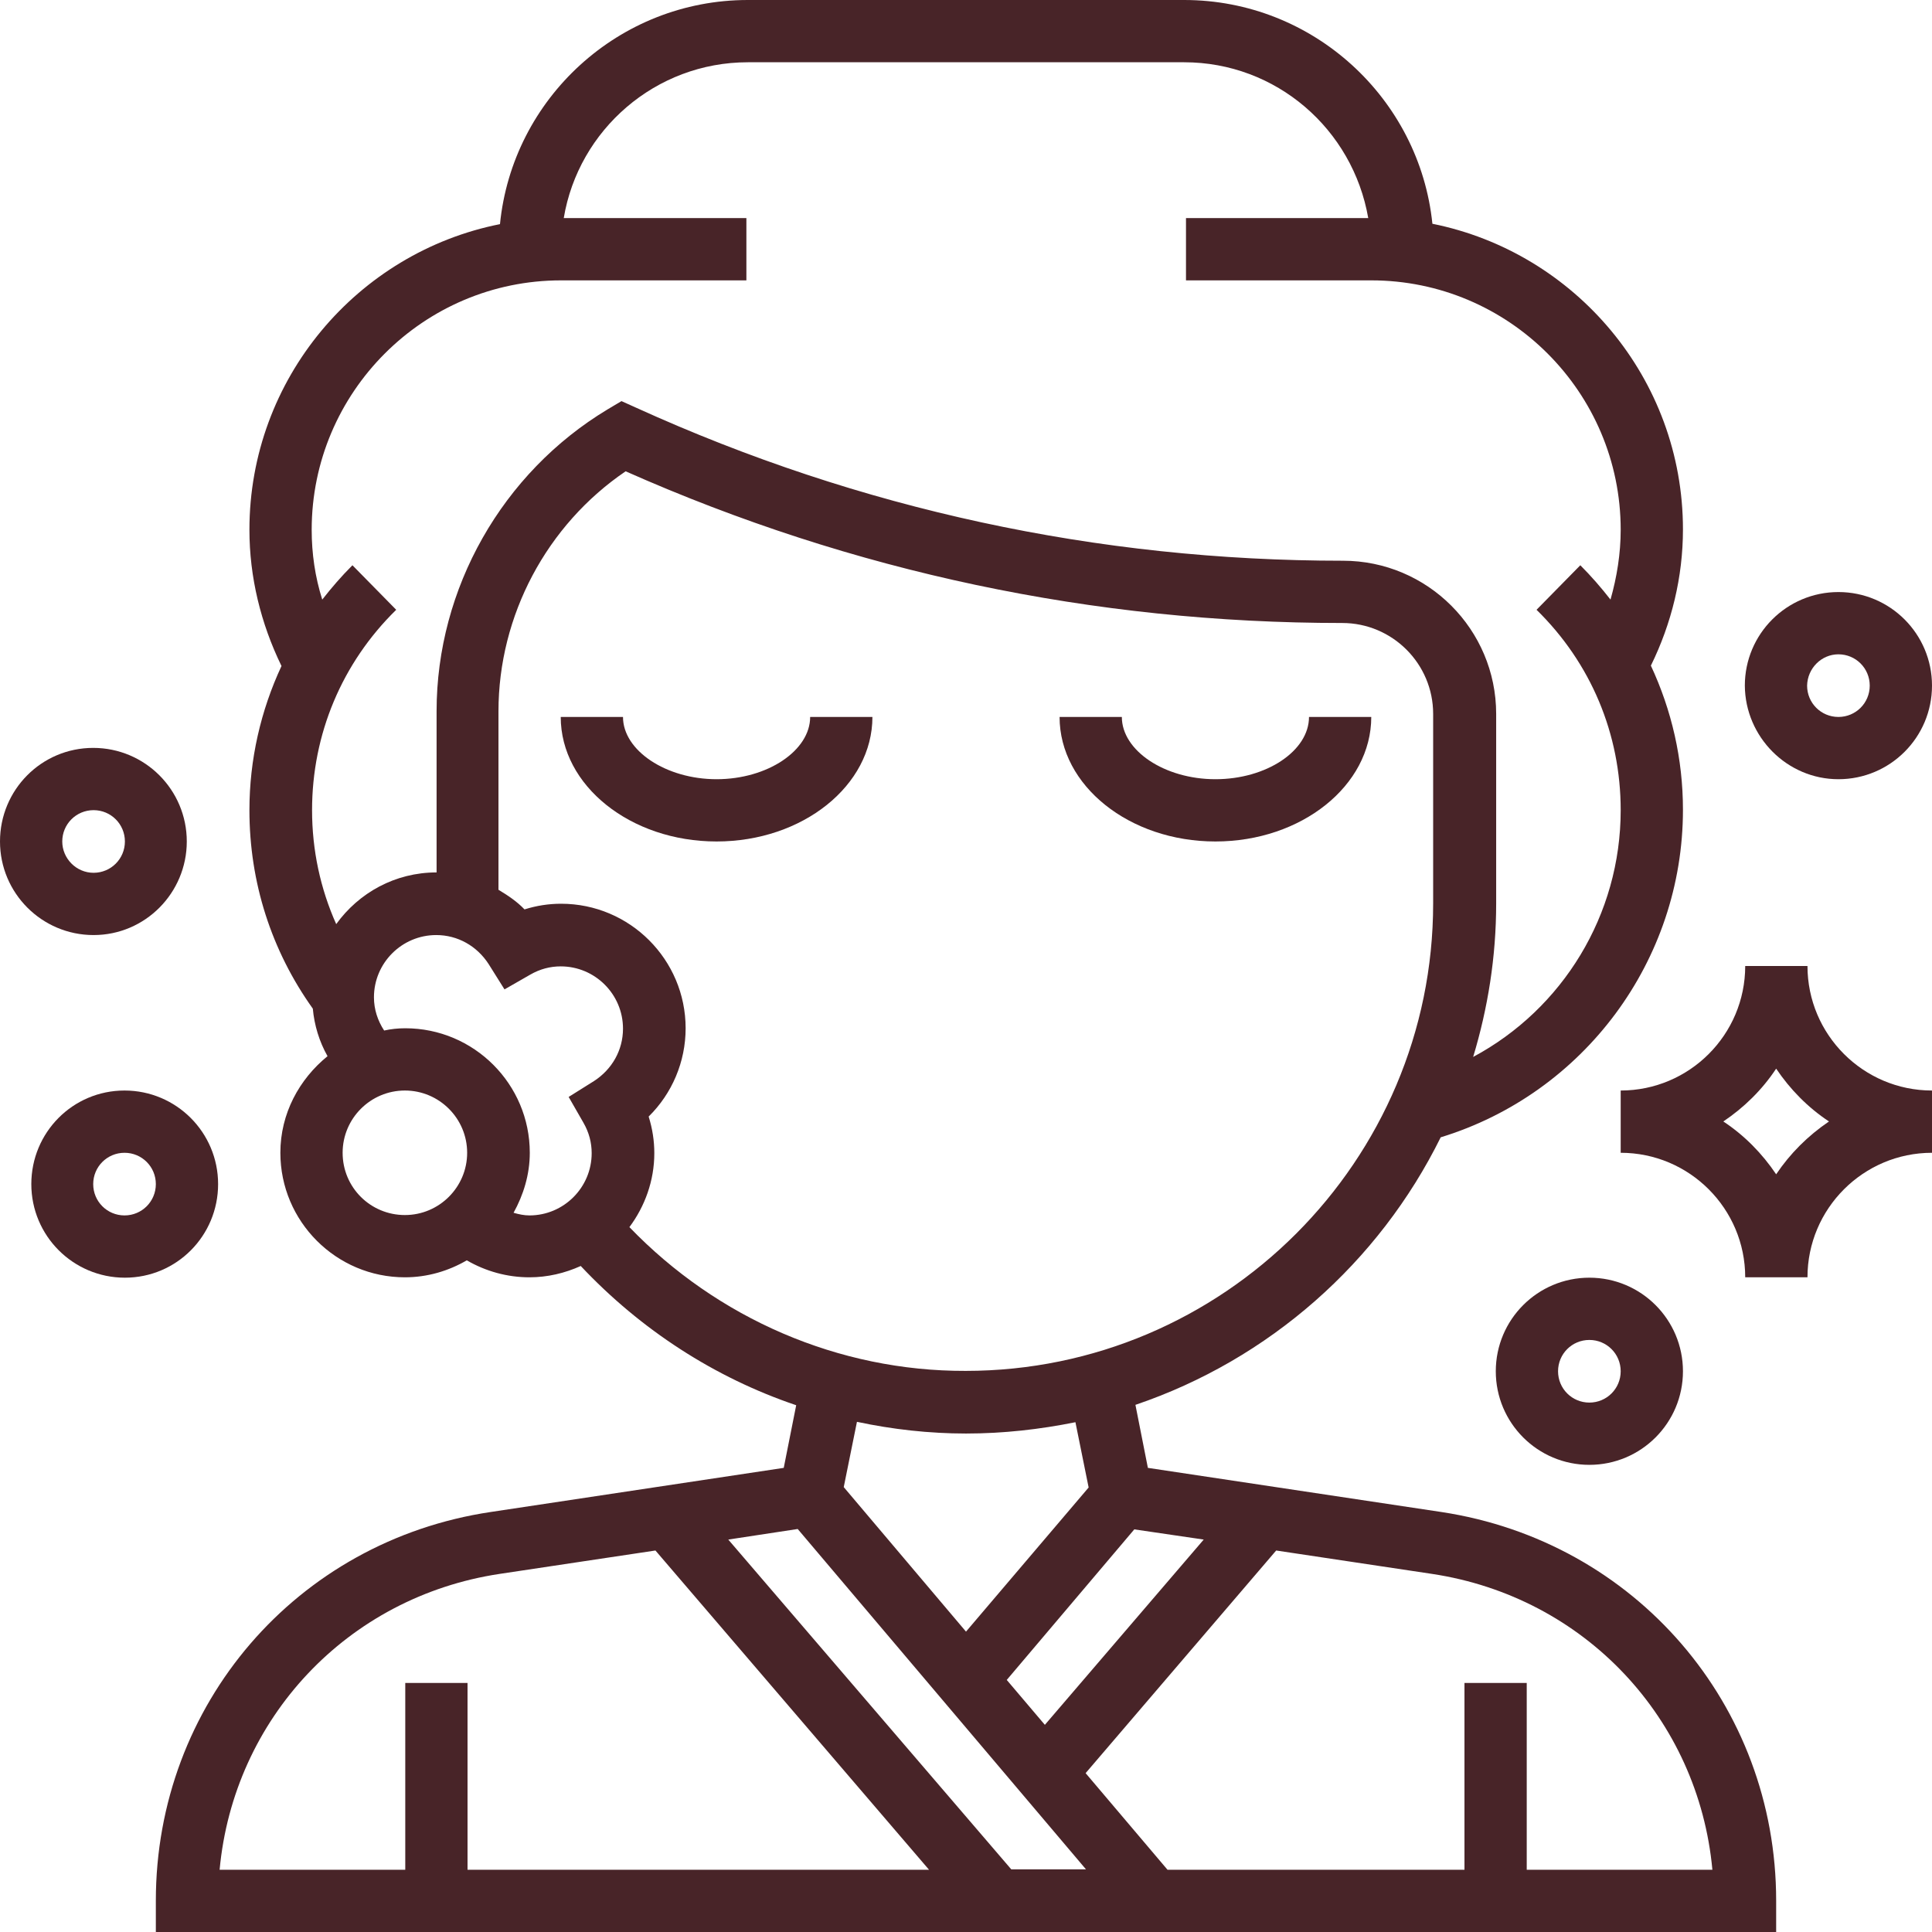
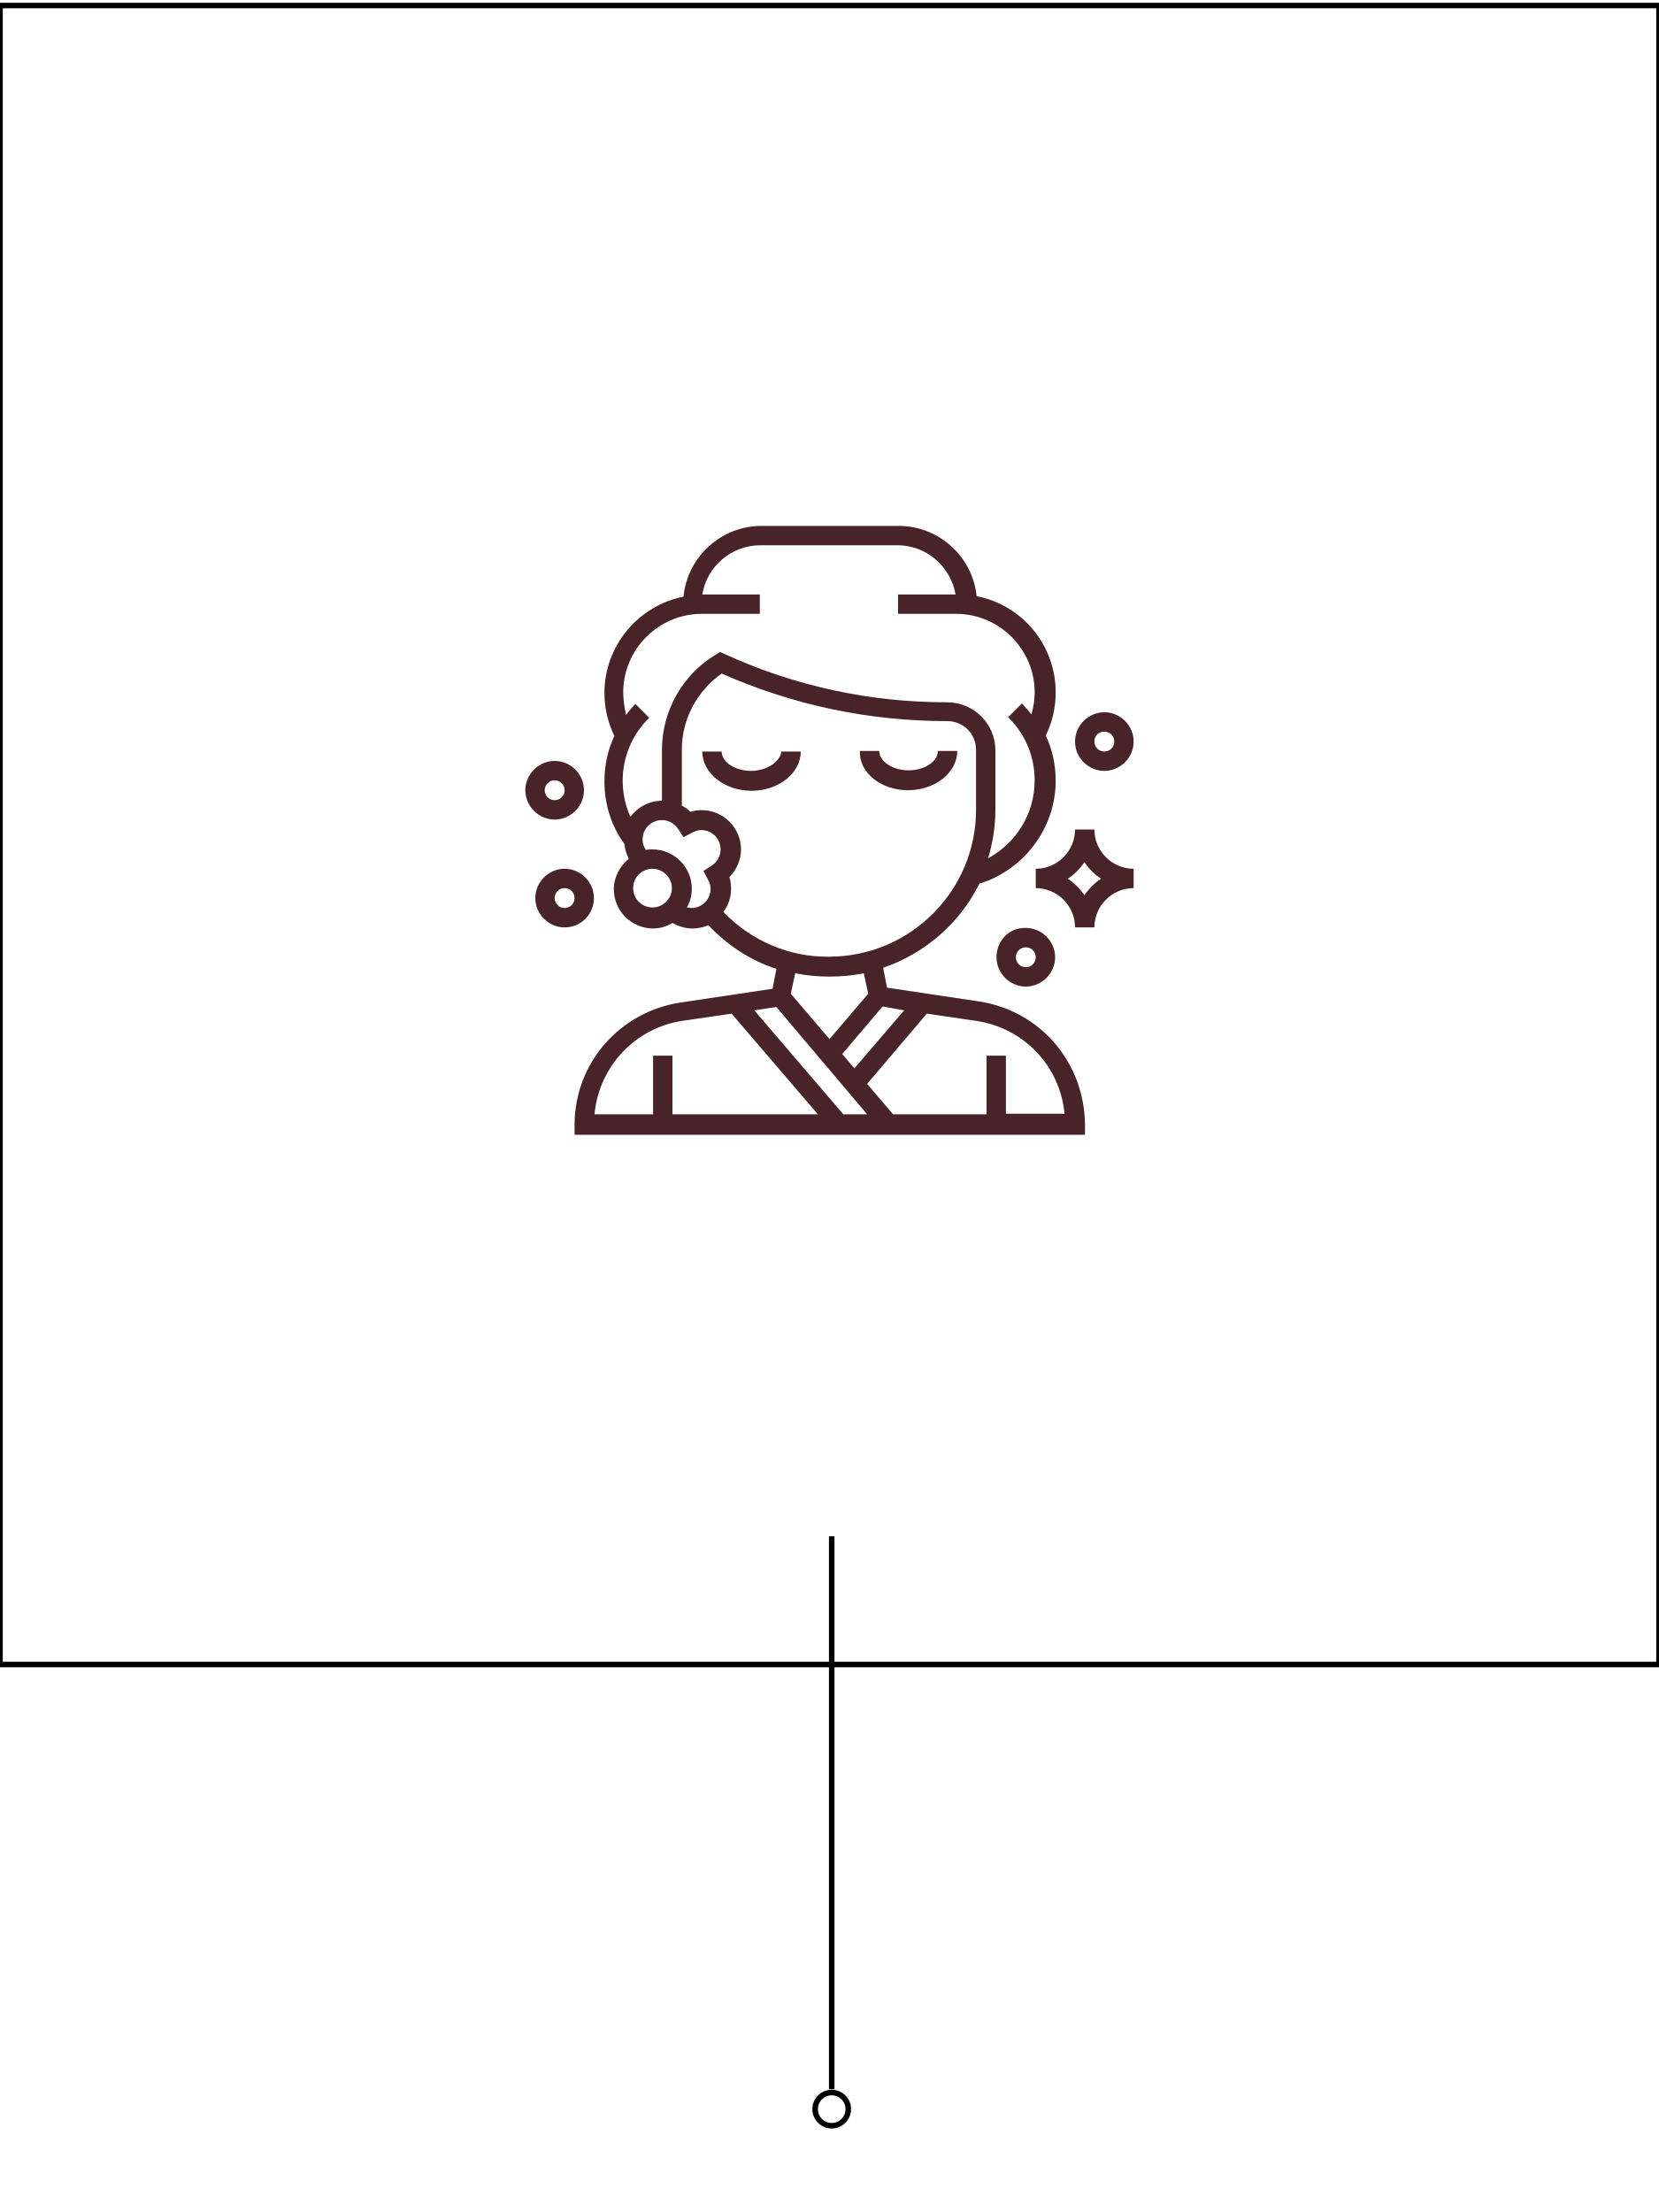
- <svg xmlns="http://www.w3.org/2000/svg" version="1.1" id="Layer_5" x="0px" y="0px" viewBox="0 0 512 512" style="enable-background:new 0 0 512 512;" xml:space="preserve">
+ <svg xmlns="http://www.w3.org/2000/svg" version="1.1" id="레이어_1" x="0px" y="0px" viewBox="0 0 300 400" style="enable-background:new 0 0 300 400;" xml:space="preserve">
  <style type="text/css">
- 	.st0{fill:#482428;}
+ 	.st0{fill:none;stroke:#000000;stroke-miterlimit:10;}
+ 	.st1{fill:#482327;}
</style>
+   <rect y="1" class="st0" width="300" height="300" />
+   <line class="st0" x1="150.4" y1="277.8" x2="150.4" y2="377.8" />
+   <circle class="st0" cx="150.4" cy="381.4" r="3" />
  <g>
-     <path class="st0" d="M382,400.7l-77.8-11.7l-3.3-16.7c35.4-12,64.5-37.7,80.9-70.9c37.9-11.6,64.2-46.8,64.2-86.8   c0-13.5-3-26.4-8.5-38.2c5.5-11.2,8.5-23.5,8.5-36.1c0-40-28.6-73.4-66.4-81C376.2,26.1,348,0,313.8,0H198.2   c-34.2,0-62.4,26.1-65.7,59.4c-37.8,7.5-66.4,41-66.4,81c0,12.5,3,24.8,8.5,36.1c-5.5,11.8-8.5,24.8-8.5,38.2   c0,19.1,5.8,37.2,16.8,52.6c0.4,4.4,1.7,8.7,3.9,12.6c-7.5,6.1-12.5,15.2-12.5,25.6c0,18.2,14.8,33,33,33c6,0,11.6-1.7,16.4-4.5   c5,2.9,10.7,4.5,16.6,4.5c4.8,0,9.4-1.1,13.6-3c15.9,16.9,35.5,29.6,57.1,36.9l-3.3,16.6L130,400.7c-51.4,7.7-88.7,51-88.7,103v8.3   h429.4v-8.3C470.7,451.8,433.4,408.5,382,400.7z M319,408l-42.1,49.1l-10.1-11.9l33.8-39.9L319,408z M82.6,140.4   c0-36.4,29.6-66.1,66.1-66.1h49.1V57.8h-48.4c3.9-23.4,24.3-41.3,48.8-41.3h115.6c24.4,0,44.7,17.7,48.8,41.3h-48.3v16.5h49.1   c36.4,0,66.1,29.6,66.1,66.1c0,6.3-1,12.5-2.7,18.5c-2.5-3.2-5.1-6.2-8-9.1l-11.6,11.8c14.4,14.1,22.3,32.9,22.3,53.1   c0,27.8-15.4,52.7-39.1,65.4c3.9-12.9,6.1-26.5,6.1-40.7v-50.2c0-22.4-18.2-40.6-40.6-40.6c-65,0-128-13.6-187.2-40.5l-4-1.8   l-3.7,2.2c-27.9,16.8-45.3,47.4-45.3,80l0,42.7h0c-11,0-20.6,5.4-26.6,13.7c-4.2-9.4-6.4-19.6-6.4-30.2c0-20.1,7.9-39,22.3-53.1   l-11.6-11.8c-2.9,2.9-5.5,5.9-8,9.1C83.5,152.9,82.6,146.7,82.6,140.4L82.6,140.4z M90.8,305.5c0-9.1,7.4-16.5,16.5-16.5   s16.5,7.4,16.5,16.5c0,9.1-7.4,16.5-16.5,16.5S90.8,314.7,90.8,305.5z M136.1,321.4c2.6-4.7,4.3-10.1,4.3-15.9   c0-18.2-14.8-33-33-33c-1.9,0-3.8,0.2-5.6,0.6c-1.7-2.6-2.7-5.6-2.7-8.8c0-9.1,7.4-16.5,16.5-16.5c5.7,0,10.8,2.9,13.9,7.7l4.2,6.7   l6.8-3.9c2.6-1.5,5.3-2.2,8.1-2.2c9.1,0,16.5,7.4,16.5,16.5c0,5.7-2.9,10.8-7.7,13.9l-6.7,4.2l3.9,6.8c1.5,2.6,2.2,5.3,2.2,8.1   c0,9.1-7.4,16.5-16.5,16.5C138.9,322.1,137.5,321.8,136.1,321.4L136.1,321.4z M166.8,325.2c4.1-5.5,6.6-12.3,6.6-19.6   c0-3.3-0.5-6.5-1.5-9.7c6.2-6.1,9.8-14.5,9.8-23.4c0-18.2-14.8-33-33-33c-3.3,0-6.5,0.5-9.7,1.5c-2-2.1-4.4-3.7-6.9-5.2l0-47.3   c0-25.4,12.8-49.4,33.7-63.6c60.2,26.7,124,40.2,189.9,40.2c13.3,0,24.1,10.8,24.1,24.1v50.2c0,68.3-55.6,123.9-123.9,123.9   C222.2,363.4,190.1,349.4,166.8,325.2L166.8,325.2z M256,379.9c9.9,0,19.6-1.1,29-3l3.5,17.3L256,432.4l-32.4-38.3l3.5-17.3   C236.5,378.8,246.2,379.9,256,379.9z M211.4,405.2l76.4,90.2H268L193,408L211.4,405.2z M132.4,417.1l41.3-6.2l72.5,84.6H123.9   v-49.5h-16.5v49.5H58.2C61.9,455.5,92,423.2,132.4,417.1L132.4,417.1z M404.6,495.5v-49.5h-16.5v49.5h-78.7l-21.7-25.6l50.5-59   l41.3,6.2c40.5,6.1,70.6,38.4,74.3,78.4H404.6z" />
-     <path class="st0" d="M322.1,223c22.8,0,41.3-14.8,41.3-33h-16.5c0,9-11.3,16.5-24.8,16.5s-24.8-7.6-24.8-16.5h-16.5   C280.8,208.2,299.3,223,322.1,223z" />
-     <path class="st0" d="M189.9,206.5c-13.4,0-24.8-7.6-24.8-16.5h-16.5c0,18.2,18.5,33,41.3,33s41.3-14.8,41.3-33h-16.5   C214.7,198.9,203.4,206.5,189.9,206.5z" />
-     <path class="st0" d="M49.5,223c0-13.7-11.1-24.8-24.8-24.8S0,209.3,0,223s11.1,24.8,24.8,24.8S49.5,236.6,49.5,223z M16.5,223   c0-4.6,3.7-8.3,8.3-8.3s8.3,3.7,8.3,8.3s-3.7,8.3-8.3,8.3S16.5,227.5,16.5,223z" />
-     <path class="st0" d="M57.8,313.8c0-13.7-11.1-24.8-24.8-24.8S8.3,300.1,8.3,313.8c0,13.7,11.1,24.8,24.8,24.8   S57.8,327.5,57.8,313.8z M33,322.1c-4.6,0-8.3-3.7-8.3-8.3s3.7-8.3,8.3-8.3s8.3,3.7,8.3,8.3S37.6,322.1,33,322.1z" />
-     <path class="st0" d="M396.4,363.4c0,13.7,11.1,24.8,24.8,24.8c13.7,0,24.8-11.1,24.8-24.8c0-13.7-11.1-24.8-24.8-24.8   C407.5,338.6,396.4,349.7,396.4,363.4z M421.2,355.1c4.6,0,8.3,3.7,8.3,8.3c0,4.6-3.7,8.3-8.3,8.3s-8.3-3.7-8.3-8.3   C412.9,358.8,416.6,355.1,421.2,355.1z" />
-     <path class="st0" d="M487.2,206.5c13.7,0,24.8-11.1,24.8-24.8c0-13.7-11.1-24.8-24.8-24.8c-13.7,0-24.8,11.1-24.8,24.8   C462.5,195.3,473.6,206.5,487.2,206.5z M487.2,173.4c4.6,0,8.3,3.7,8.3,8.3c0,4.6-3.7,8.3-8.3,8.3s-8.3-3.7-8.3-8.3   C479,177.1,482.7,173.4,487.2,173.4z" />
-     <path class="st0" d="M479,256h-16.5c0,18.2-14.8,33-33,33v16.5c18.2,0,33,14.8,33,33H479c0-18.2,14.8-33,33-33V289   C493.8,289,479,274.2,479,256z M470.7,311.2c-3.7-5.5-8.4-10.3-14-14c5.5-3.7,10.3-8.4,14-14c3.7,5.5,8.4,10.3,14,14   C479.1,301,474.4,305.7,470.7,311.2z" />
+     <path class="st1" d="M177.1,181.1l-16.7-2.5l-0.7-3.6c7.6-2.6,13.9-8.1,17.4-15.2c8.1-2.5,13.8-10.1,13.8-18.6   c0-2.9-0.6-5.7-1.8-8.2c1.2-2.4,1.8-5,1.8-7.8c0-8.6-6.1-15.8-14.3-17.4c-0.7-7.1-6.8-12.7-14.1-12.7h-24.8   c-7.3,0-13.4,5.6-14.1,12.8c-8.1,1.6-14.3,8.8-14.3,17.4c0,2.7,0.6,5.3,1.8,7.8c-1.2,2.5-1.8,5.3-1.8,8.2c0,4.1,1.2,8,3.6,11.3   c0.1,0.9,0.4,1.9,0.8,2.7c-1.6,1.3-2.7,3.3-2.7,5.5c0,3.9,3.2,7.1,7.1,7.1c1.3,0,2.5-0.4,3.5-1c1.1,0.6,2.3,1,3.6,1   c1,0,2-0.2,2.9-0.6c3.4,3.6,7.6,6.4,12.3,7.9l-0.7,3.6l-16.7,2.5c-11,1.7-19.1,11-19.1,22.1v1.8h92.3v-1.8   C196.1,192.1,188.1,182.8,177.1,181.1z M163.5,182.7l-9,10.5l-2.2-2.6l7.3-8.6L163.5,182.7z M112.7,125.2c0-7.8,6.4-14.2,14.2-14.2   h10.5v-3.5h-10.4c0.8-5,5.2-8.9,10.5-8.9h24.8c5.2,0,9.6,3.8,10.5,8.9h-10.4v3.5h10.5c7.8,0,14.2,6.4,14.2,14.2   c0,1.4-0.2,2.7-0.6,4c-0.5-0.7-1.1-1.3-1.7-2l-2.5,2.5c3.1,3,4.8,7.1,4.8,11.4c0,6-3.3,11.3-8.4,14.1c0.8-2.8,1.3-5.7,1.3-8.7   v-10.8c0-4.8-3.9-8.7-8.7-8.7c-14,0-27.5-2.9-40.2-8.7l-0.9-0.4l-0.8,0.5c-6,3.6-9.7,10.2-9.7,17.2v9.2l0,0c-2.4,0-4.4,1.2-5.7,2.9   c-0.9-2-1.4-4.2-1.4-6.5c0-4.3,1.7-8.4,4.8-11.4l-2.5-2.5c-0.6,0.6-1.2,1.3-1.7,2C112.9,127.8,112.7,126.5,112.7,125.2L112.7,125.2   z M114.5,160.6c0-2,1.6-3.5,3.5-3.5s3.5,1.6,3.5,3.5s-1.6,3.5-3.5,3.5S114.5,162.6,114.5,160.6z M124.2,164.1   c0.6-1,0.9-2.2,0.9-3.4c0-3.9-3.2-7.1-7.1-7.1c-0.4,0-0.8,0-1.2,0.1c-0.4-0.6-0.6-1.2-0.6-1.9c0-2,1.6-3.5,3.5-3.5   c1.2,0,2.3,0.6,3,1.7l0.9,1.4l1.5-0.8c0.6-0.3,1.1-0.5,1.7-0.5c2,0,3.5,1.6,3.5,3.5c0,1.2-0.6,2.3-1.7,3l-1.4,0.9l0.8,1.5   c0.3,0.6,0.5,1.1,0.5,1.7c0,2-1.6,3.5-3.5,3.5C124.8,164.2,124.5,164.1,124.2,164.1L124.2,164.1z M130.8,164.9   c0.9-1.2,1.4-2.6,1.4-4.2c0-0.7-0.1-1.4-0.3-2.1c1.3-1.3,2.1-3.1,2.1-5c0-3.9-3.2-7.1-7.1-7.1c-0.7,0-1.4,0.1-2.1,0.3   c-0.4-0.5-0.9-0.8-1.5-1.1v-10.2c0-5.5,2.8-10.6,7.2-13.7c12.9,5.7,26.6,8.6,40.8,8.6c2.9,0,5.2,2.3,5.2,5.2v10.8   c0,14.7-11.9,26.6-26.6,26.6C142.7,173.1,135.8,170.1,130.8,164.9L130.8,164.9z M150,176.6c2.1,0,4.2-0.2,6.2-0.6l0.8,3.7l-7,8.2   l-7-8.2l0.8-3.7C145.8,176.4,147.9,176.6,150,176.6z M140.4,182.1l16.4,19.4h-4.3l-16.1-18.8L140.4,182.1z M123.4,184.6l8.9-1.3   l15.6,18.2h-26.3v-10.6h-3.5v10.6h-10.6C108.3,192.9,114.8,185.9,123.4,184.6L123.4,184.6z M181.9,201.5v-10.6h-3.5v10.6h-16.9   l-4.7-5.5l10.8-12.7l8.9,1.3c8.7,1.3,15.2,8.2,16,16.8H181.9z" />
+     <path class="st1" d="M164.2,142.9c4.9,0,8.9-3.2,8.9-7.1h-3.5c0,1.9-2.4,3.5-5.3,3.5s-5.3-1.6-5.3-3.5h-3.5   C155.3,139.7,159.3,142.9,164.2,142.9z" />
+     <path class="st1" d="M135.8,139.4c-2.9,0-5.3-1.6-5.3-3.5h-3.5c0,3.9,4,7.1,8.9,7.1s8.9-3.2,8.9-7.1h-3.5   C141.1,137.7,138.7,139.4,135.8,139.4z" />
+     <path class="st1" d="M105.6,142.9c0-2.9-2.4-5.3-5.3-5.3S95,140,95,142.9s2.4,5.3,5.3,5.3S105.6,145.8,105.6,142.9z M98.5,142.9   c0-1,0.8-1.8,1.8-1.8s1.8,0.8,1.8,1.8s-0.8,1.8-1.8,1.8S98.5,143.9,98.5,142.9z" />
+     <path class="st1" d="M107.4,162.4c0-2.9-2.4-5.3-5.3-5.3s-5.3,2.4-5.3,5.3s2.4,5.3,5.3,5.3S107.4,165.4,107.4,162.4z M102.1,164.2   c-1,0-1.8-0.8-1.8-1.8c0-1,0.8-1.8,1.8-1.8s1.8,0.8,1.8,1.8C103.9,163.4,103.1,164.2,102.1,164.2z" />
+     <path class="st1" d="M180.2,173.1c0,2.9,2.4,5.3,5.3,5.3s5.3-2.4,5.3-5.3s-2.4-5.3-5.3-5.3C182.5,167.7,180.2,170.1,180.2,173.1z    M185.5,171.3c1,0,1.8,0.8,1.8,1.8s-0.8,1.8-1.8,1.8c-1,0-1.8-0.8-1.8-1.8S184.5,171.3,185.5,171.3z" />
+     <path class="st1" d="M199.7,139.4c2.9,0,5.3-2.4,5.3-5.3s-2.4-5.3-5.3-5.3s-5.3,2.4-5.3,5.3C194.4,137,196.8,139.4,199.7,139.4z    M199.7,132.3c1,0,1.8,0.8,1.8,1.8s-0.8,1.8-1.8,1.8c-1,0-1.8-0.8-1.8-1.8C197.9,133,198.7,132.3,199.7,132.3z" />
+     <path class="st1" d="M197.9,150h-3.5c0,3.9-3.2,7.1-7.1,7.1v3.5c3.9,0,7.1,3.2,7.1,7.1h3.5c0-3.9,3.2-7.1,7.1-7.1v-3.5   C201.1,157.1,197.9,153.9,197.9,150z M196.1,161.9c-0.8-1.2-1.8-2.2-3-3c1.2-0.8,2.2-1.8,3-3c0.8,1.2,1.8,2.2,3,3   C197.9,159.7,196.9,160.7,196.1,161.9z" />
  </g>
</svg>
